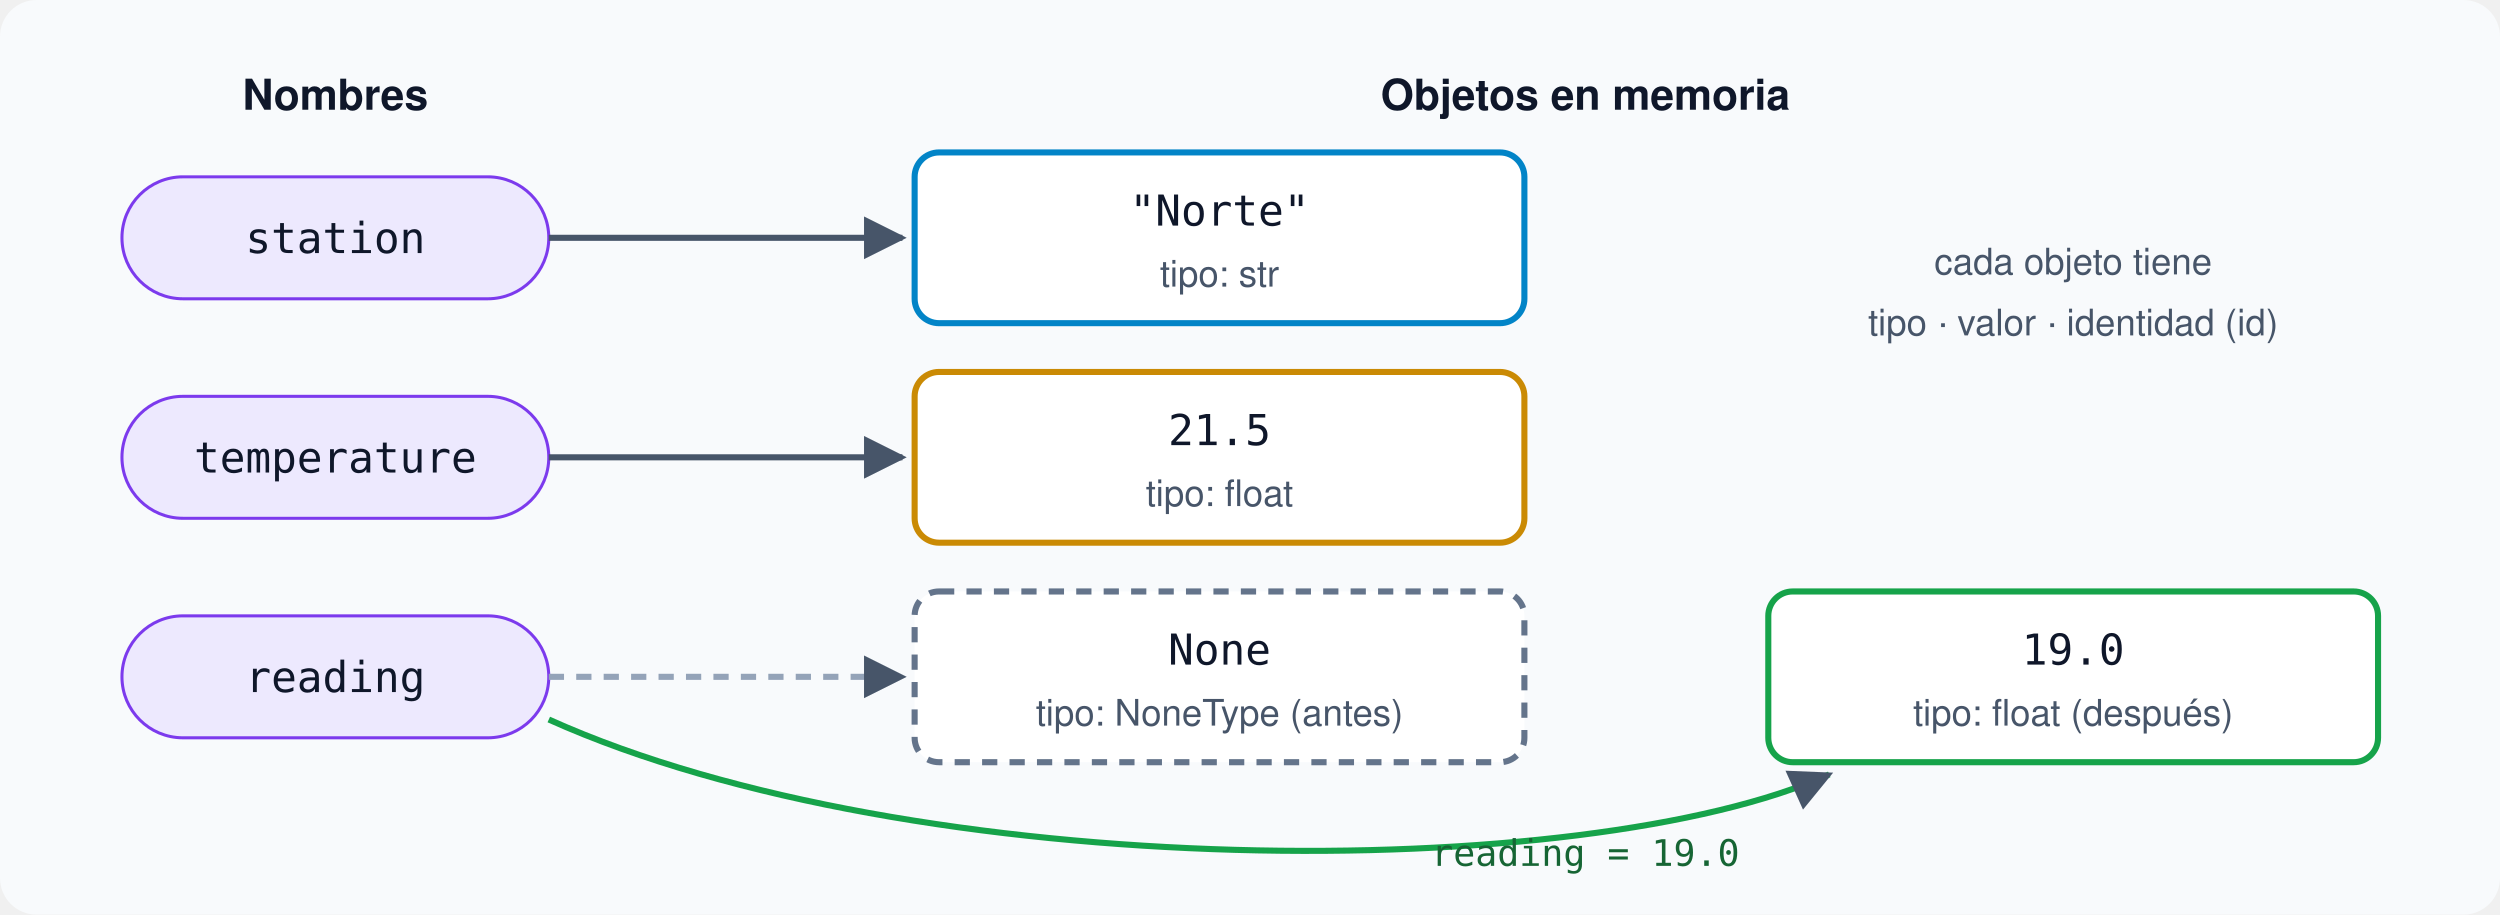
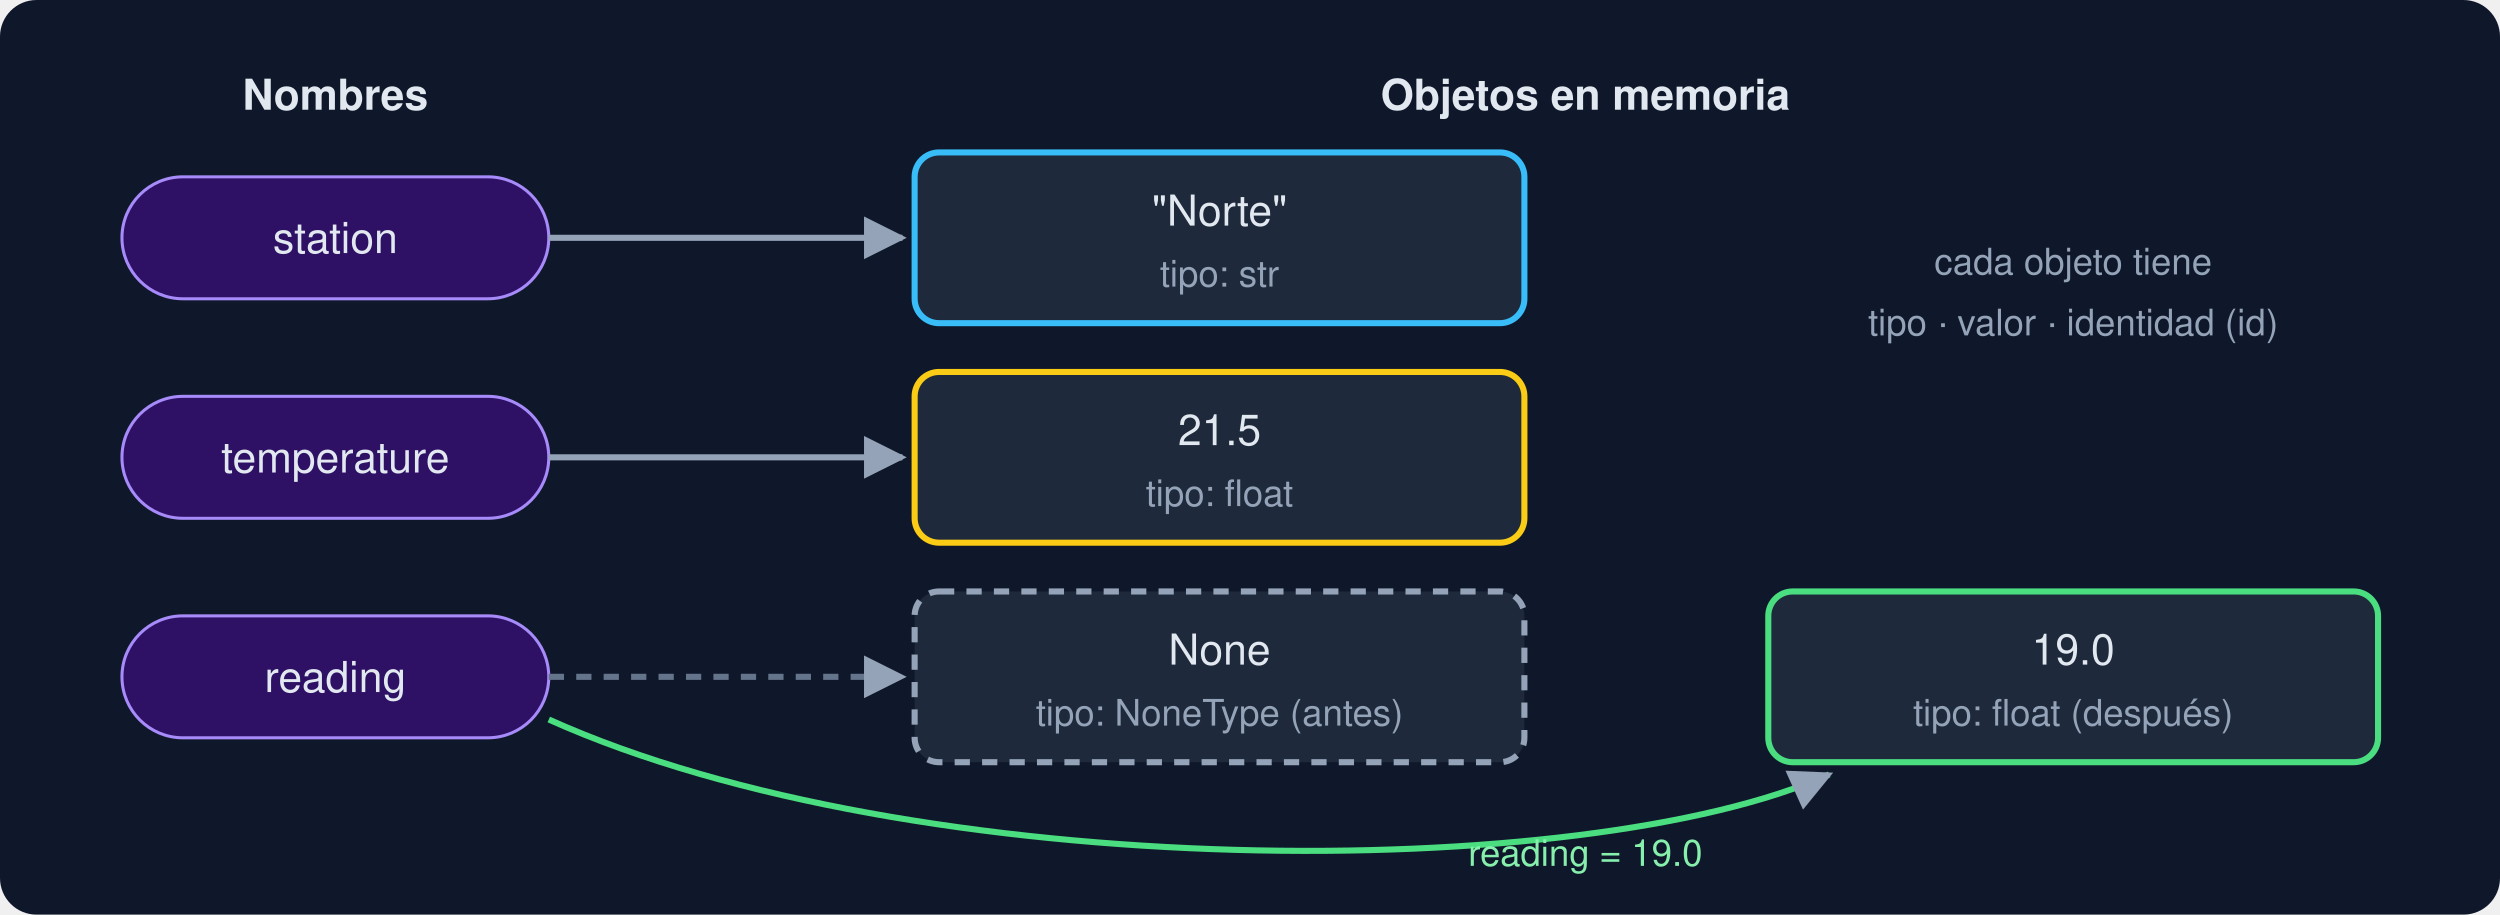
<svg xmlns="http://www.w3.org/2000/svg" viewBox="0 0 820 300" role="img" aria-labelledby="t d">
  <defs>
    <marker id="a" viewBox="0 0 10 10" refX="9" refY="5" markerWidth="7" markerHeight="7" orient="auto">
-       <path d="M0 0L10 5L0 10z" fill="#475569" />
+       <path d="M0 0L10 5L0 10z" fill="#94a3b8" />
    </marker>
  </defs>
-   <rect width="820" height="300" rx="12" fill="#f8fafc" />
-   <g font-family="Segoe UI, Ubuntu, Helvetica, Arial, sans-serif" font-size="14" fill="#0f172a">
+   <rect width="820" height="300" rx="12" fill="#0f172a" />
+   <g font-family="Segoe UI, Ubuntu, Helvetica, Arial, sans-serif" font-size="14" fill="#e2e8f0">
    <text x="110" y="36" text-anchor="middle" font-weight="700">Nombres</text>
    <text x="520" y="36" text-anchor="middle" font-weight="700">Objetos en memoria</text>
-     <g font-family="monospace">
-       <rect x="40" y="58" width="140" height="40" rx="20" fill="#ede9fe" stroke="#7c3aed" />
+     <g font-family="Segoe UI, Ubuntu, Helvetica, Arial, sans-serif">
+       <rect x="40" y="58" width="140" height="40" rx="20" fill="#2e1065" stroke="#a78bfa" />
      <text x="110" y="83" text-anchor="middle">station</text>
-       <rect x="40" y="130" width="140" height="40" rx="20" fill="#ede9fe" stroke="#7c3aed" />
+       <rect x="40" y="130" width="140" height="40" rx="20" fill="#2e1065" stroke="#a78bfa" />
      <text x="110" y="155" text-anchor="middle">temperature</text>
-       <rect x="40" y="202" width="140" height="40" rx="20" fill="#ede9fe" stroke="#7c3aed" />
+       <rect x="40" y="202" width="140" height="40" rx="20" fill="#2e1065" stroke="#a78bfa" />
      <text x="110" y="227" text-anchor="middle">reading</text>
    </g>
-     <rect x="300" y="50" width="200" height="56" rx="8" fill="#ffffff" stroke="#0284c7" stroke-width="2" />
-     <text x="400" y="74" text-anchor="middle" font-family="monospace">"Norte"</text>
-     <text x="400" y="94" text-anchor="middle" font-size="12" fill="#475569">tipo: str</text>
-     <rect x="300" y="122" width="200" height="56" rx="8" fill="#ffffff" stroke="#ca8a04" stroke-width="2" />
-     <text x="400" y="146" text-anchor="middle" font-family="monospace">21.5</text>
-     <text x="400" y="166" text-anchor="middle" font-size="12" fill="#475569">tipo: float</text>
-     <rect x="300" y="194" width="200" height="56" rx="8" fill="#ffffff" stroke="#64748b" stroke-width="2" stroke-dasharray="5 4" />
-     <text x="400" y="218" text-anchor="middle" font-family="monospace">None</text>
-     <text x="400" y="238" text-anchor="middle" font-size="12" fill="#475569">tipo: NoneType (antes)</text>
-     <rect x="580" y="194" width="200" height="56" rx="8" fill="#ffffff" stroke="#16a34a" stroke-width="2" />
-     <text x="680" y="218" text-anchor="middle" font-family="monospace">19.0</text>
-     <text x="680" y="238" text-anchor="middle" font-size="12" fill="#475569">tipo: float (después)</text>
-     <path d="M180 78H296" stroke="#475569" stroke-width="2" marker-end="url(#a)" />
-     <path d="M180 150H296" stroke="#475569" stroke-width="2" marker-end="url(#a)" />
-     <path d="M180 222H296" stroke="#94a3b8" stroke-width="2" stroke-dasharray="5 4" marker-end="url(#a)" />
-     <path d="M180 236C300 290 520 290 600 254" fill="none" stroke="#16a34a" stroke-width="2" marker-end="url(#a)" />
-     <text x="520" y="284" text-anchor="middle" font-family="monospace" font-size="12" fill="#166534">reading = 19.0</text>
-     <text x="680" y="90" text-anchor="middle" font-size="12" fill="#475569">cada objeto tiene</text>
-     <text x="680" y="110" text-anchor="middle" font-size="12" fill="#475569">tipo · valor · identidad (id)</text>
+     <rect x="300" y="50" width="200" height="56" rx="8" fill="#1e293b" stroke="#38bdf8" stroke-width="2" />
+     <text x="400" y="74" text-anchor="middle" font-family="Segoe UI, Ubuntu, Helvetica, Arial, sans-serif">"Norte"</text>
+     <text x="400" y="94" text-anchor="middle" font-size="12" fill="#94a3b8">tipo: str</text>
+     <rect x="300" y="122" width="200" height="56" rx="8" fill="#1e293b" stroke="#facc15" stroke-width="2" />
+     <text x="400" y="146" text-anchor="middle" font-family="Segoe UI, Ubuntu, Helvetica, Arial, sans-serif">21.5</text>
+     <text x="400" y="166" text-anchor="middle" font-size="12" fill="#94a3b8">tipo: float</text>
+     <rect x="300" y="194" width="200" height="56" rx="8" fill="#1e293b" stroke="#94a3b8" stroke-width="2" stroke-dasharray="5 4" />
+     <text x="400" y="218" text-anchor="middle" font-family="Segoe UI, Ubuntu, Helvetica, Arial, sans-serif">None</text>
+     <text x="400" y="238" text-anchor="middle" font-size="12" fill="#94a3b8">tipo: NoneType (antes)</text>
+     <rect x="580" y="194" width="200" height="56" rx="8" fill="#1e293b" stroke="#4ade80" stroke-width="2" />
+     <text x="680" y="218" text-anchor="middle" font-family="Segoe UI, Ubuntu, Helvetica, Arial, sans-serif">19.0</text>
+     <text x="680" y="238" text-anchor="middle" font-size="12" fill="#94a3b8">tipo: float (después)</text>
+     <path d="M180 78H296" stroke="#94a3b8" stroke-width="2" marker-end="url(#a)" />
+     <path d="M180 150H296" stroke="#94a3b8" stroke-width="2" marker-end="url(#a)" />
+     <path d="M180 222H296" stroke="#64748b" stroke-width="2" stroke-dasharray="5 4" marker-end="url(#a)" />
+     <path d="M180 236C300 290 520 290 600 254" fill="none" stroke="#4ade80" stroke-width="2" marker-end="url(#a)" />
+     <text x="520" y="284" text-anchor="middle" font-family="Segoe UI, Ubuntu, Helvetica, Arial, sans-serif" font-size="12" fill="#86efac">reading = 19.0</text>
+     <text x="680" y="90" text-anchor="middle" font-size="12" fill="#94a3b8">cada objeto tiene</text>
+     <text x="680" y="110" text-anchor="middle" font-size="12" fill="#94a3b8">tipo · valor · identidad (id)</text>
  </g>
</svg>
